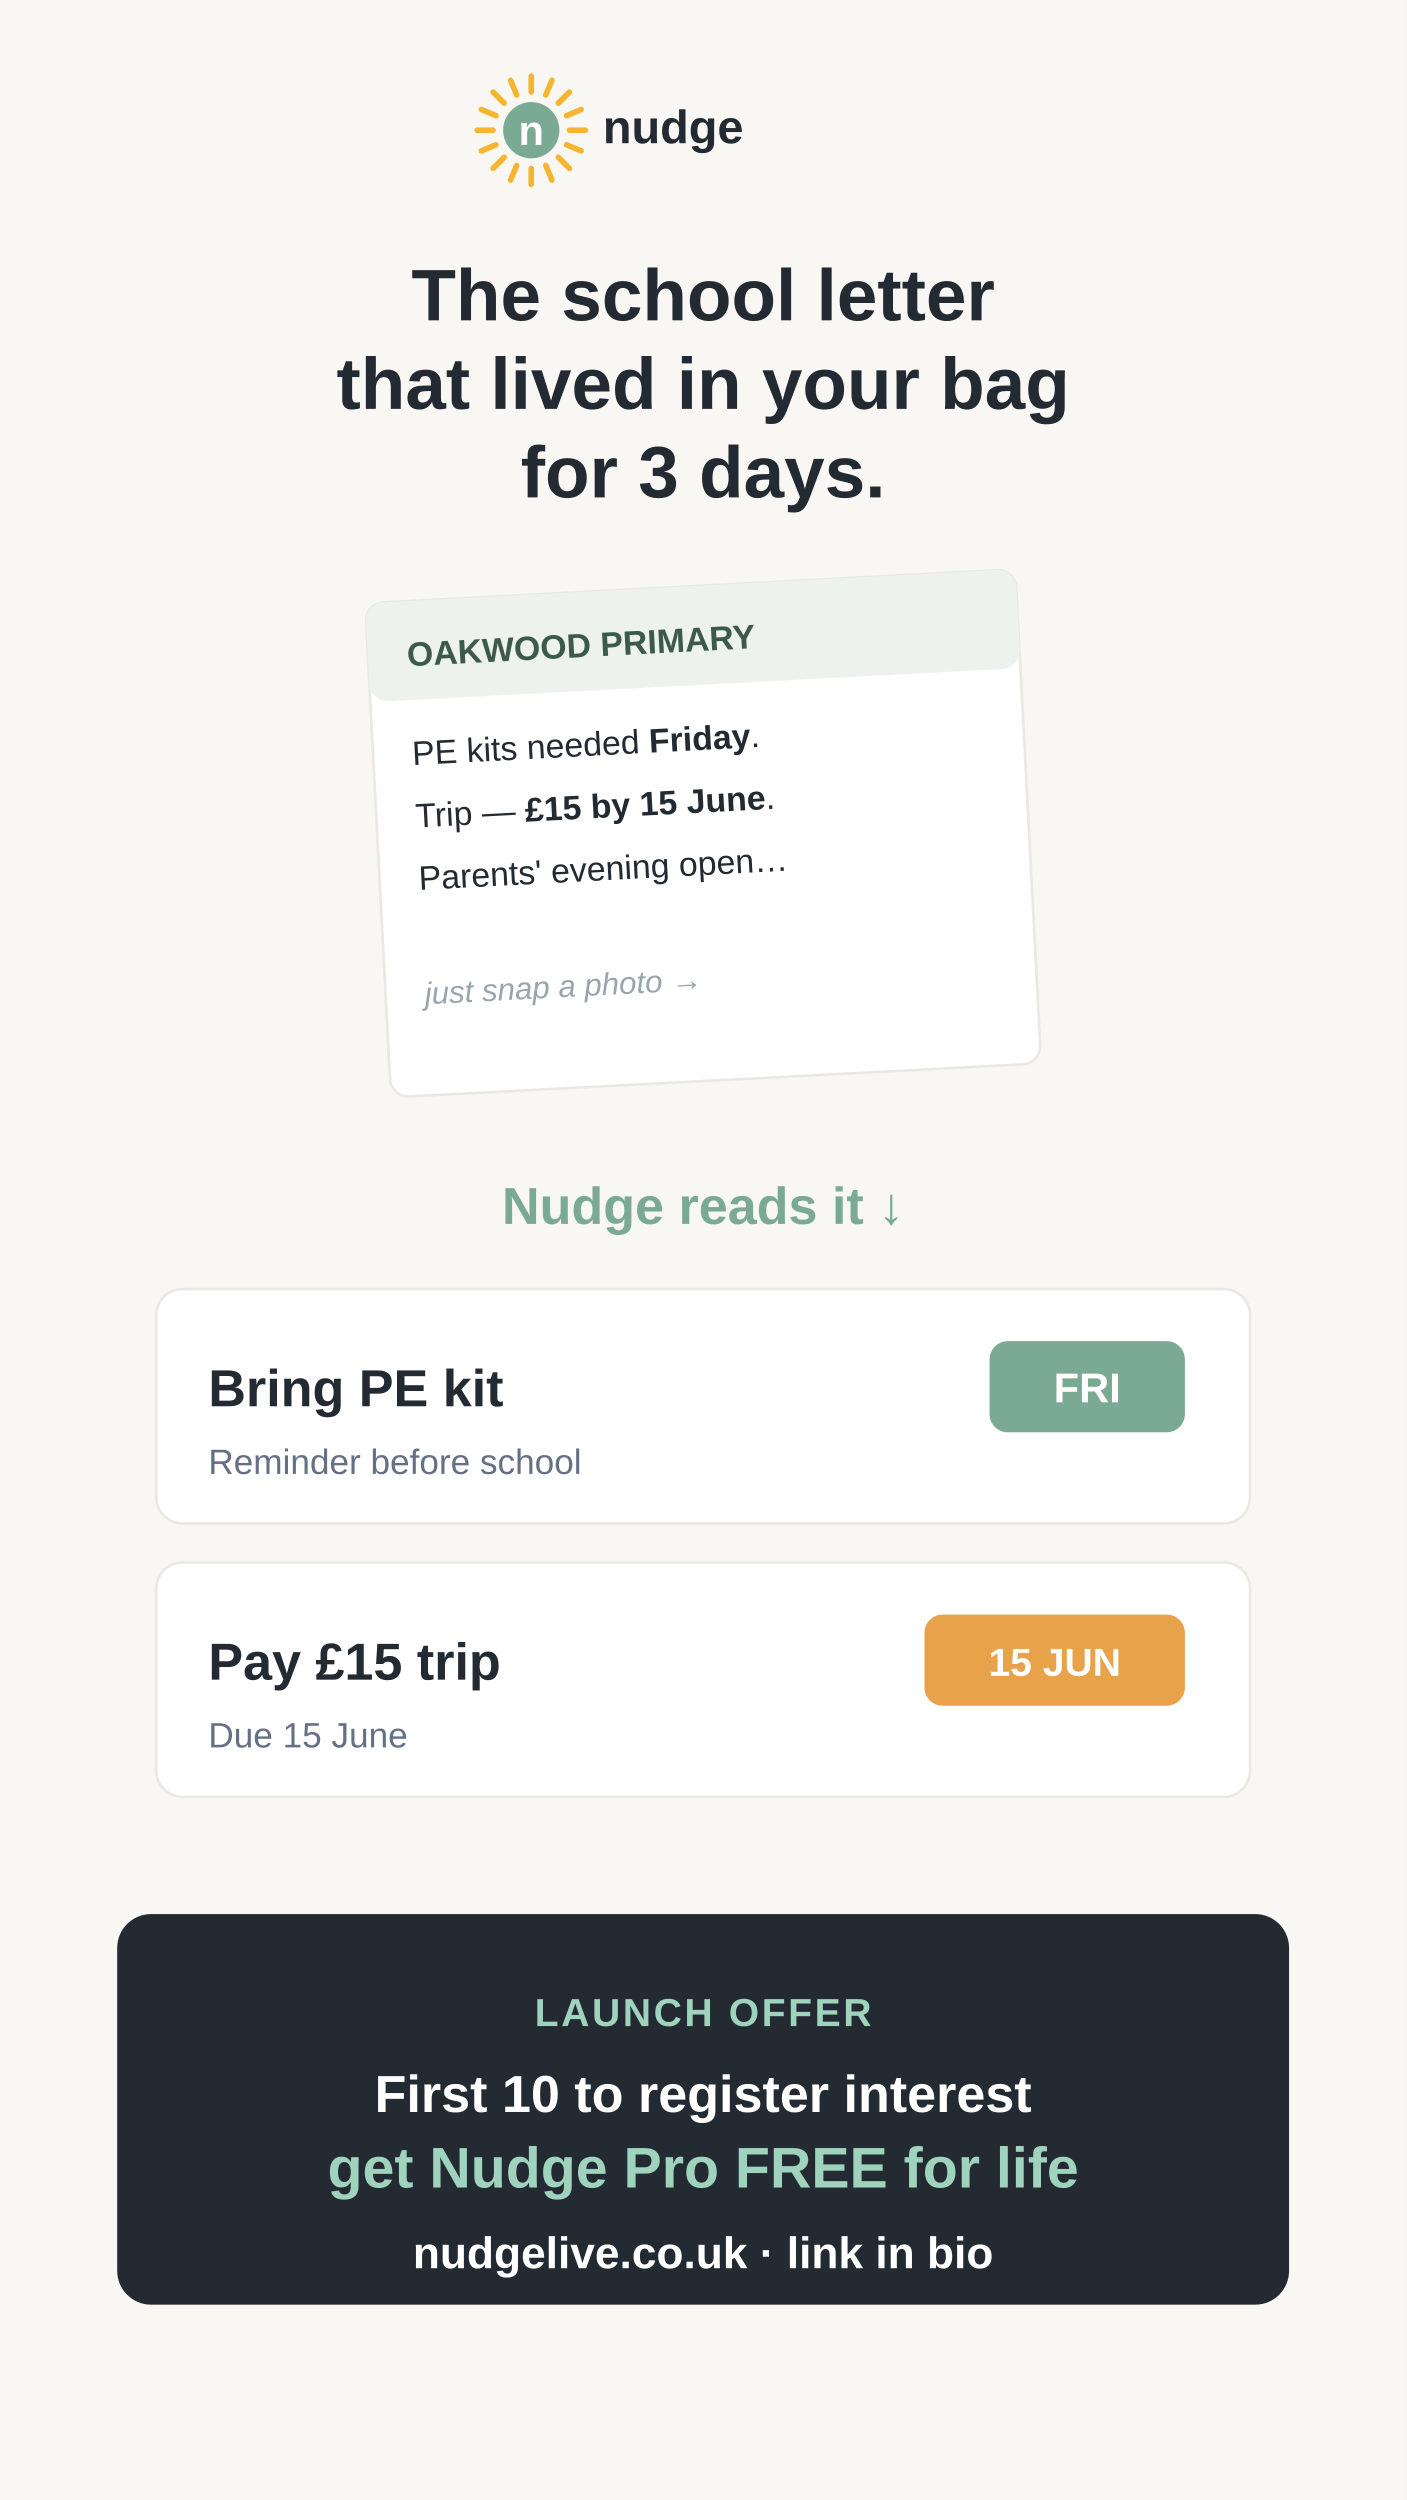
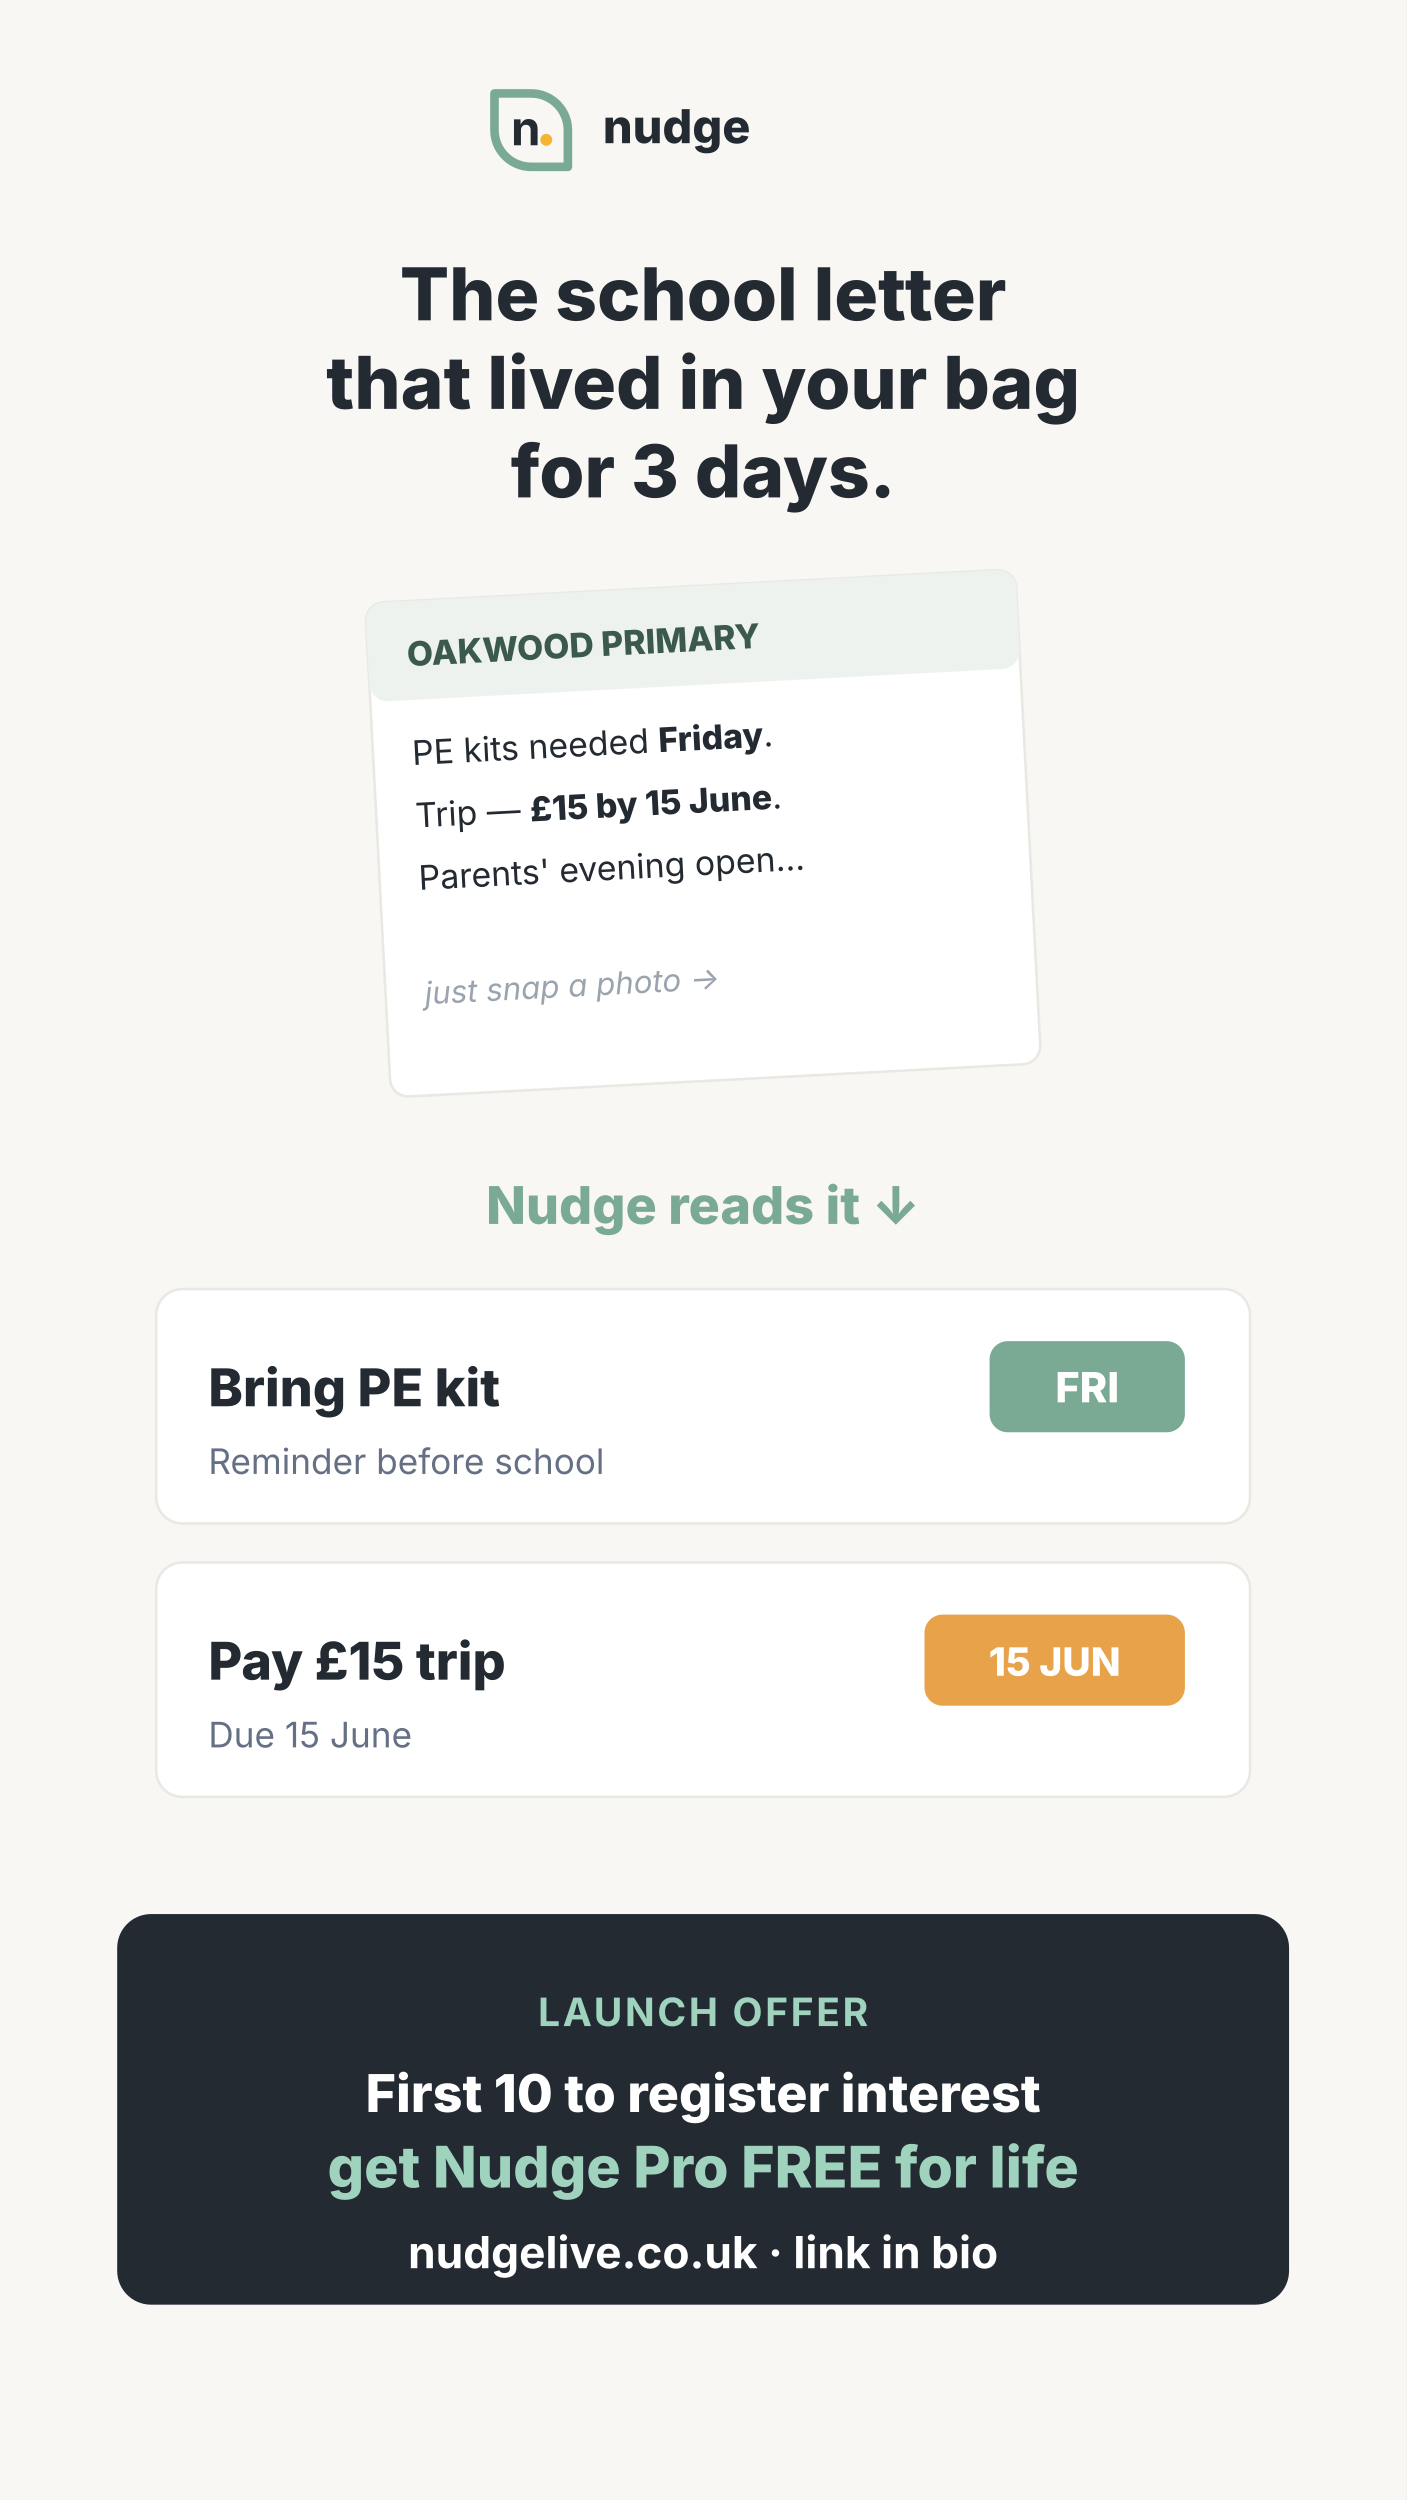
- <svg xmlns="http://www.w3.org/2000/svg" viewBox="0 0 1080 1920" width="1080" height="1920" font-family="Manrope, Arial, sans-serif">
+ <svg xmlns="http://www.w3.org/2000/svg" viewBox="0 0 1080 1920" width="1080" height="1920" font-family="Inter, Arial, sans-serif">
  <rect width="1080" height="1920" fill="#F8F7F4" />
-   <g stroke="#F5B52E" stroke-width="4.32" stroke-linecap="round">
-     <line x1="437.4" y1="100.0" x2="449.5" y2="100.0" />
-     <line x1="435.1" y1="111.2" x2="446.3" y2="115.9" />
-     <line x1="428.8" y1="120.8" x2="437.3" y2="129.3" />
-     <line x1="419.2" y1="127.1" x2="423.9" y2="138.3" />
-     <line x1="408.0" y1="129.4" x2="408.0" y2="141.5" />
-     <line x1="396.8" y1="127.1" x2="392.1" y2="138.3" />
-     <line x1="387.2" y1="120.8" x2="378.7" y2="129.3" />
-     <line x1="380.9" y1="111.2" x2="369.7" y2="115.9" />
-     <line x1="378.6" y1="100.0" x2="366.5" y2="100.0" />
-     <line x1="380.9" y1="88.8" x2="369.7" y2="84.1" />
-     <line x1="387.2" y1="79.2" x2="378.7" y2="70.7" />
-     <line x1="396.8" y1="72.9" x2="392.1" y2="61.7" />
-     <line x1="408.0" y1="70.6" x2="408.0" y2="58.5" />
-     <line x1="419.2" y1="72.9" x2="423.9" y2="61.7" />
-     <line x1="428.8" y1="79.2" x2="437.3" y2="70.7" />
-     <line x1="435.1" y1="88.8" x2="446.3" y2="84.1" />
+   <g transform="translate(366.5,58.5) scale(0.829)">
+     <path d="M 16 16 L 50 16 A 34 34 0 0 1 84 50 L 84 84 L 50 84 A 34 34 0 0 1 16 50 Z" fill="none" stroke="#7BAA94" stroke-width="8" stroke-linejoin="round" stroke-linecap="round" />
+     <text x="45" y="64" font-family="Inter, Arial, sans-serif" font-size="44" font-weight="700" fill="#232A32" text-anchor="middle">n</text>
+     <circle cx="64" cy="59" r="5.5" fill="#F5B52E" />
  </g>
-   <circle cx="408" cy="100" r="21.6" fill="#7BAA94" />
-   <text x="408" y="111.3" font-family="Manrope, Arial, sans-serif" font-size="32" font-weight="800" fill="#FFFFFF" text-anchor="middle">n</text>
  <text x="463" y="110" font-size="36" font-weight="800" fill="#232A32">nudge</text>
  <text x="540" y="246" font-size="56" font-weight="800" fill="#232A32" text-anchor="middle">The school letter</text>
  <text x="540" y="314" font-size="56" font-weight="800" fill="#232A32" text-anchor="middle">that lived in your bag</text>
  <text x="540" y="382" font-size="56" font-weight="800" fill="#232A32" text-anchor="middle">for 3 days.</text>
  <g transform="rotate(-3 540 640)">
    <rect x="290" y="450" width="500" height="380" rx="14" fill="#FFFFFF" stroke="#E9E9E3" stroke-width="2" />
    <rect x="290" y="450" width="500" height="76" rx="14" fill="#EDF2EF" />
    <text x="320" y="500" font-size="26" font-weight="800" fill="#3C5A4C">OAKWOOD PRIMARY</text>
    <text x="320" y="576" font-size="26" fill="#232A32">PE kits needed <tspan font-weight="800">Friday</tspan>.</text>
    <text x="320" y="624" font-size="26" fill="#232A32">Trip — <tspan font-weight="800">£15 by 15 June</tspan>.</text>
    <text x="320" y="672" font-size="26" fill="#232A32">Parents' evening open…</text>
    <text x="320" y="760" font-size="24" fill="#9AA4AE" font-style="italic">just snap a photo →</text>
  </g>
  <text x="540" y="940" font-size="40" font-weight="800" fill="#7BAA94" text-anchor="middle">Nudge reads it ↓</text>
  <rect x="120" y="990" width="840" height="180" rx="20" fill="#FFFFFF" stroke="#E9E9E3" stroke-width="2" />
  <text x="160" y="1080" font-size="40" font-weight="800" fill="#232A32">Bring PE kit</text>
  <text x="160" y="1132" font-size="27" fill="#667085">Reminder before school</text>
  <rect x="760" y="1030" width="150" height="70" rx="14" fill="#7BAA94" />
  <text x="835" y="1077" font-size="32" font-weight="800" fill="#FFFFFF" text-anchor="middle">FRI</text>
  <rect x="120" y="1200" width="840" height="180" rx="20" fill="#FFFFFF" stroke="#E9E9E3" stroke-width="2" />
  <text x="160" y="1290" font-size="40" font-weight="800" fill="#232A32">Pay £15 trip</text>
  <text x="160" y="1342" font-size="27" fill="#667085">Due 15 June</text>
  <rect x="710" y="1240" width="200" height="70" rx="14" fill="#E8A24A" />
  <text x="810" y="1287" font-size="30" font-weight="800" fill="#FFFFFF" text-anchor="middle">15 JUN</text>
  <rect x="90" y="1470" width="900" height="300" rx="26" fill="#232A32" />
  <text x="540" y="1556" font-size="30" font-weight="700" fill="#9FD3BD" text-anchor="middle" letter-spacing="2">LAUNCH OFFER</text>
  <text x="540" y="1622" font-size="40" font-weight="800" fill="#FFFFFF" text-anchor="middle">First 10 to register interest</text>
  <text x="540" y="1680" font-size="44" font-weight="800" fill="#9FD3BD" text-anchor="middle">get Nudge Pro FREE for life</text>
  <text x="540" y="1742" font-size="34" font-weight="700" fill="#FFFFFF" text-anchor="middle">nudgelive.co.uk · link in bio</text>
</svg>
